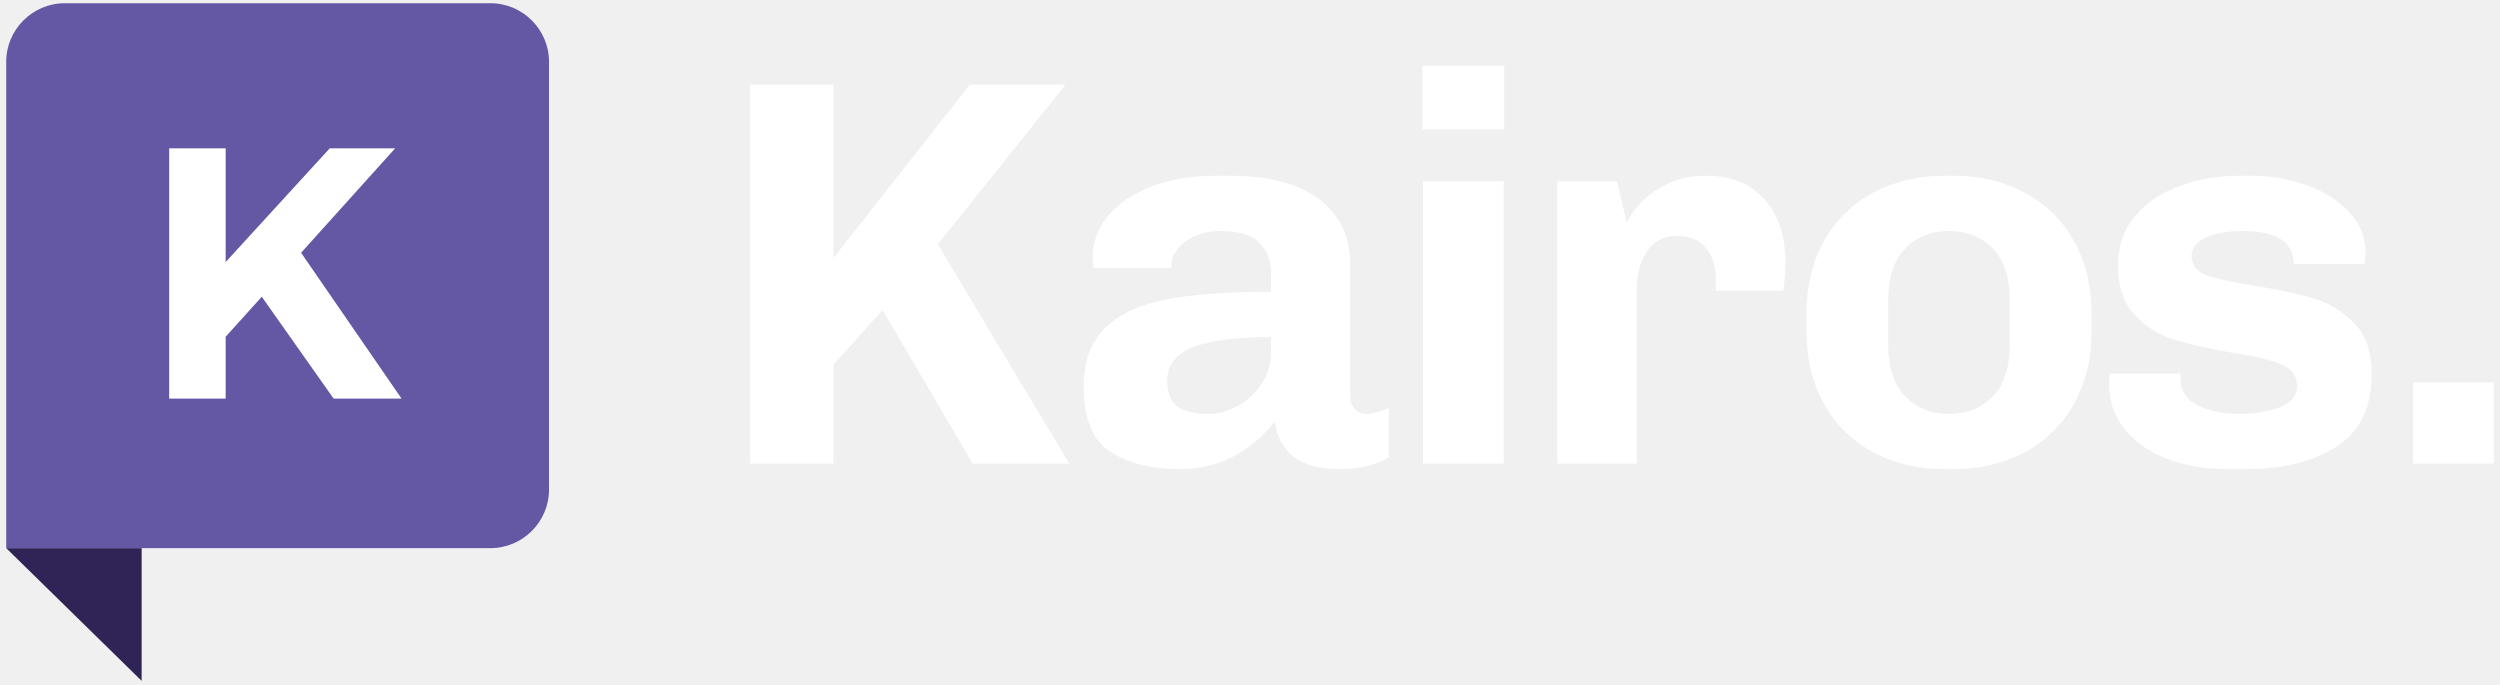
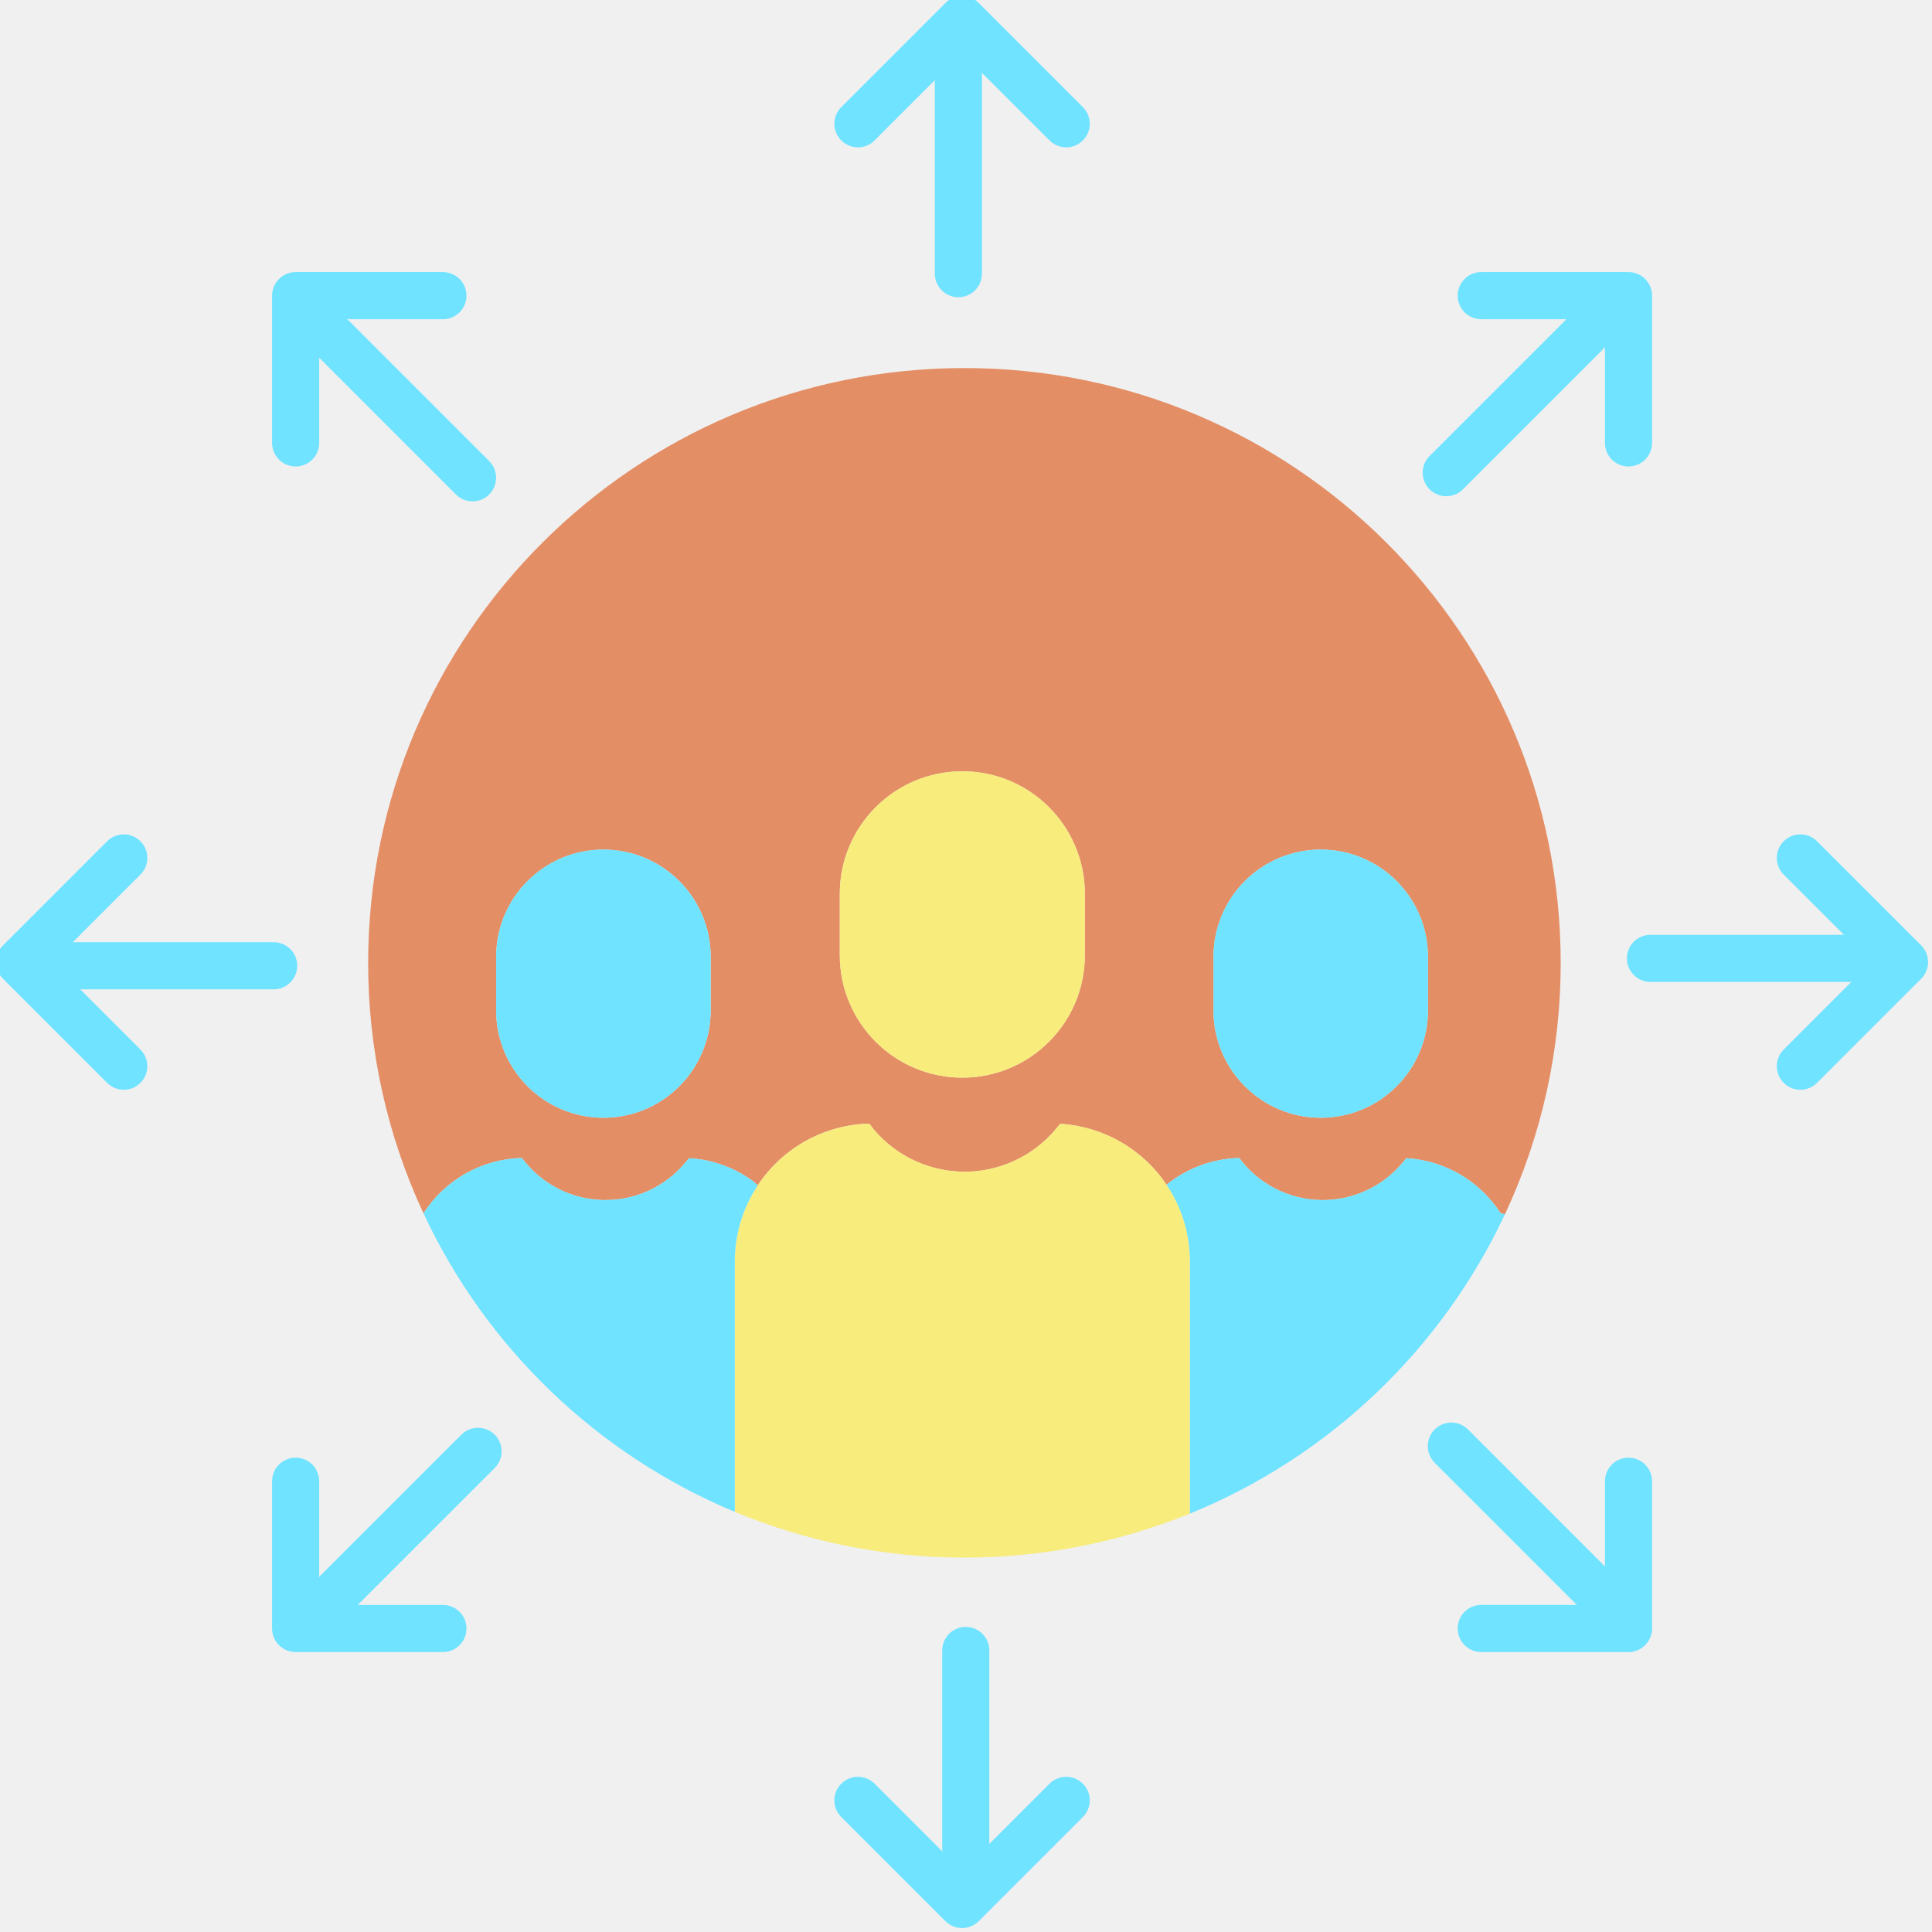
- <svg xmlns="http://www.w3.org/2000/svg" version="1.1" id="Layer_1" x="0px" y="0px" width="201px" height="55px" viewBox="0 0 201 55" enable-background="new 0 0 201 55" xml:space="preserve">
-   <g>
-     <g>
-       <polygon fill="#302356" points="11.388,54.74 0.5,44.07 11.388,44.07   " />
-       <path fill="#6457A4" d="M39.436,0.26H5.204C2.617,0.26,0.5,2.376,0.5,4.963V36.23v3.136v4.704h4.704H8.34h31.097    c2.587,0,4.704-2.117,4.704-4.704V4.963C44.14,2.376,42.023,0.26,39.436,0.26z" />
-       <path fill="#FFFFFF" d="M32.286,32.049h-5.462l-5.778-8.192l-2.903,3.22v4.973h-4.542V11.928h4.542v9.141l8.365-9.141h5.26    l-7.56,8.394L32.286,32.049z" />
-     </g>
-     <path id="logotype" fill="#FFFFFF" d="M79.758,26.925l6.219,10.351h-7.774l-7.241-12.35l-3.954,4.398v7.952H60.3V6.801h6.708V20.75   L77.981,6.801h7.685L75.404,19.639C77.921,23.845,79.372,26.274,79.758,26.925z M110.81,33.1c0.355-0.118,0.636-0.222,0.844-0.311   v3.998c-1.096,0.622-2.399,0.933-3.909,0.933c-1.629,0-2.873-0.333-3.731-1c-0.859-0.666-1.363-1.606-1.51-2.821   c-2.073,2.547-4.62,3.82-7.641,3.82c-2.251,0-4.102-0.459-5.553-1.377c-1.451-0.918-2.177-2.665-2.177-5.242   c0-2.103,0.6-3.709,1.799-4.82c1.2-1.111,2.866-1.858,4.998-2.243c2.132-0.384,4.887-0.578,8.263-0.578v-1.51   c0-1.006-0.318-1.821-0.955-2.443c-0.637-0.622-1.666-0.933-3.088-0.933c-0.829,0-1.54,0.141-2.132,0.422   c-0.593,0.282-1.044,0.63-1.355,1.044c-0.311,0.415-0.466,0.8-0.466,1.155v0.355h-6.264c-0.06-0.355-0.089-0.622-0.089-0.8   c0-1.273,0.422-2.413,1.266-3.421c0.844-1.006,2.021-1.791,3.532-2.354c1.51-0.562,3.243-0.844,5.198-0.844h0.933   c3.199,0,5.626,0.63,7.285,1.888c1.658,1.259,2.488,2.984,2.488,5.175v10.484c0,0.533,0.126,0.933,0.377,1.199   c0.251,0.267,0.555,0.4,0.911,0.4C110.128,33.278,110.454,33.218,110.81,33.1z M102.191,27.102c-2.814,0-4.909,0.274-6.286,0.822   c-1.377,0.548-2.066,1.444-2.066,2.688c0,0.977,0.274,1.666,0.822,2.066c0.548,0.4,1.384,0.6,2.51,0.6   c0.77,0,1.54-0.207,2.31-0.622c0.77-0.414,1.414-1.006,1.933-1.777c0.518-0.77,0.777-1.628,0.777-2.577V27.102z M114.363,10.399   h6.575V5.29h-6.575V10.399z M114.408,37.276h6.486V14.575h-6.486V37.276z M137.153,14.131c-1.274,0-2.377,0.252-3.31,0.755   c-0.933,0.504-1.644,1.052-2.132,1.644c-0.489,0.593-0.793,1.052-0.911,1.377l-0.8-3.332h-4.798v22.701h6.397V23.238   c0-1.214,0.273-2.228,0.822-3.043c0.548-0.814,1.34-1.222,2.377-1.222c1.095,0,1.895,0.333,2.399,1   c0.503,0.666,0.755,1.459,0.755,2.377v1.022h5.42c0.029-0.178,0.067-0.489,0.111-0.933c0.044-0.444,0.067-0.889,0.067-1.333   c0-2.103-0.555-3.791-1.666-5.064C140.773,14.768,139.196,14.131,137.153,14.131z M166.717,19.328   c0.962,1.688,1.444,3.673,1.444,5.953v1.288c0,2.281-0.482,4.265-1.444,5.953c-0.963,1.688-2.288,2.976-3.976,3.865   c-1.688,0.888-3.584,1.333-5.686,1.333h-0.711c-2.103,0-3.998-0.444-5.686-1.333s-3.014-2.177-3.976-3.865   c-0.963-1.688-1.444-3.672-1.444-5.953v-1.288c0-2.28,0.481-4.265,1.444-5.953c0.962-1.688,2.288-2.976,3.976-3.865   c1.688-0.888,3.583-1.333,5.686-1.333h0.711c2.103,0,3.998,0.444,5.686,1.333C164.429,16.352,165.754,17.64,166.717,19.328z    M161.586,24.126c0-1.806-0.452-3.183-1.355-4.131c-0.904-0.948-2.081-1.422-3.532-1.422c-1.451,0-2.629,0.474-3.532,1.422   c-0.904,0.948-1.355,2.325-1.355,4.131v3.598c0,1.807,0.451,3.184,1.355,4.131c0.903,0.948,2.08,1.422,3.532,1.422   c1.451,0,2.628-0.473,3.532-1.422c0.903-0.947,1.355-2.325,1.355-4.131V24.126z M186.085,24.015   c-1.229-0.37-2.836-0.718-4.82-1.044c-1.748-0.266-3.028-0.548-3.843-0.844c-0.815-0.296-1.222-0.814-1.222-1.555   c0-0.622,0.378-1.111,1.133-1.466c0.755-0.355,1.755-0.533,2.999-0.533c2.724,0,4.087,0.888,4.087,2.665h5.686   c0-0.029,0.015-0.14,0.044-0.333c0.029-0.192,0.044-0.407,0.044-0.644c0-1.184-0.429-2.243-1.288-3.176   c-0.859-0.933-1.992-1.658-3.398-2.177c-1.407-0.518-2.895-0.777-4.465-0.777h-0.889c-1.777,0-3.414,0.274-4.909,0.822   c-1.496,0.548-2.695,1.362-3.598,2.443c-0.904,1.082-1.355,2.392-1.355,3.932c0,1.688,0.436,3.006,1.31,3.954   c0.873,0.948,1.917,1.614,3.132,1.999c1.214,0.385,2.769,0.741,4.664,1.066c1.806,0.267,3.139,0.578,3.998,0.933   c0.859,0.355,1.288,0.948,1.288,1.777c0,0.77-0.466,1.333-1.399,1.688c-0.933,0.355-1.992,0.533-3.176,0.533   c-1.362,0-2.503-0.229-3.421-0.689c-0.918-0.459-1.377-1.206-1.377-2.243v-0.311h-5.686l-0.044,0.888   c0,1.333,0.407,2.518,1.222,3.554c0.814,1.037,1.947,1.837,3.398,2.399c1.451,0.562,3.094,0.844,4.931,0.844h1.466   c2.932,0,5.346-0.6,7.241-1.799c1.895-1.199,2.843-3.146,2.843-5.842c0-1.747-0.459-3.102-1.377-4.065   C188.388,25.052,187.314,24.386,186.085,24.015z M194.014,30.745v6.53h6.486v-6.53H194.014z" />
+ <svg xmlns="http://www.w3.org/2000/svg" height="491.999pt" viewBox="1 1 491.999 491.999" width="491.999pt">
+   <path d="m398.441 246.191c.031 22.117-4.812 43.973-14.184 64.008l-1.098-.211c-5.293-8.23-14.191-13.449-23.961-14.047-.316.301-.609.629-.871.977-5.172 6.312-12.969 9.887-21.125 9.684-8.156-.199-15.766-4.152-20.625-10.711-6.754.164-13.27 2.562-18.52 6.82-6.09-9.109-16.082-14.848-27.02-15.52-.363.34-.695.715-.988 1.117-5.91 7.215-14.816 11.301-24.137 11.07-9.32-.227-18.016-4.742-23.562-12.238-11.469.277-22.074 6.156-28.391 15.73l-1.23-1.102c-4.73-3.457-10.352-5.484-16.199-5.828-.32.301-.609.629-.871.977-5.176 6.312-12.969 9.887-21.129 9.684-8.156-.199-15.766-4.152-20.621-10.711-10.172.254-19.559 5.531-25.059 14.09h-.012c-9.301-19.98-14.105-41.754-14.082-63.789 0-83.652 67.98-151.461 151.844-151.461 83.859 0 151.84 67.809 151.84 151.461zm-33.793 12.137v-13.66c0-15.082-12.227-27.312-27.312-27.312-15.086 0-27.316 12.23-27.316 27.312v13.66c0 15.086 12.23 27.316 27.316 27.316 15.086 0 27.312-12.23 27.312-27.316zm-87.379-14.098v-15.609c0-17.234-13.973-31.207-31.203-31.207-17.234 0-31.207 13.973-31.207 31.207v15.609c0 17.234 13.973 31.203 31.207 31.203 17.23 0 31.203-13.969 31.203-31.203zm-95.289 14.098v-13.66c0-15.082-12.23-27.312-27.316-27.312-15.086 0-27.312 12.23-27.312 27.312v13.66c0 15.086 12.227 27.316 27.312 27.316 15.086 0 27.316-12.23 27.316-27.316zm0 0" fill="#e48e66" />
+   <path d="m383.16 309.988 1.098.211c-16.23 34.594-44.883 61.816-80.258 76.262l-.012-.781v-63.441c.016-6.953-2.051-13.754-5.93-19.527 5.25-4.258 11.766-6.656 18.52-6.82 4.859 6.559 12.469 10.512 20.625 10.711 8.156.203 15.953-3.371 21.125-9.684.262-.348.555-.676.871-.977 9.77.598 18.668 5.816 23.961 14.047zm0 0" fill="#6fe3ff" />
+   <path d="m364.648 244.668v13.66c0 15.086-12.227 27.316-27.312 27.316-15.086 0-27.316-12.23-27.316-27.316v-13.66c0-15.082 12.23-27.312 27.316-27.312 15.086 0 27.312 12.23 27.312 27.312zm0 0" fill="#6fe3ff" />
+   <path d="m298.059 302.711c3.879 5.773 5.945 12.574 5.93 19.527v63.441l.012.781c-37.223 15.102-78.898 14.922-115.992-.5l.121-.281v-63.441c.004-19.043 15.184-34.609 34.223-35.098 5.547 7.496 14.242 12.012 23.562 12.238 9.32.23 18.227-3.855 24.137-11.07.293-.402.625-.777.988-1.117 10.938.672 20.93 6.41 27.02 15.52zm0 0" fill="#f8ec7d" />
+   <path d="m277.27 228.621v15.609c0 17.234-13.973 31.203-31.203 31.203-17.234 0-31.207-13.969-31.207-31.203v-15.609c0-17.234 13.973-31.207 31.207-31.207 17.23 0 31.203 13.973 31.203 31.207zm0 0" fill="#f8ec7d" />
+   <g fill="#6fe3ff">
+     <path d="m192.73 301.77 1.23 1.102c-3.816 5.738-5.844 12.477-5.832 19.367v63.441l-.121.281c-34.918-14.602-63.145-41.691-79.168-75.98h.012c5.5-8.559 14.887-13.836 25.059-14.09 4.855 6.559 12.465 10.512 20.621 10.711 8.16.203 15.953-3.371 21.129-9.684.262-.348.551-.676.871-.977 5.848.344 11.469 2.371 16.199 5.828zm0 0" />
+     <path d="m181.98 244.668v13.66c0 15.086-12.23 27.316-27.316 27.316-15.086 0-27.312-12.23-27.312-27.316v-13.66c0-15.082 12.227-27.312 27.312-27.312 15.086 0 27.316 12.23 27.316 27.312zm0 0" />
+     <path d="m250.242 1.758c-2.344-2.344-6.141-2.344-8.484 0l-26.52 26.52c-2.344 2.34-2.344 6.141 0 8.484 2.34 2.344 6.141 2.344 8.484 0l15.336-15.336v49.266c0 3.312 2.688 6 6 6 3.316 0 6-2.688 6-6v-50.633c0-.184-.012-.363-.027-.539l17.246 17.242c2.344 2.344 6.141 2.344 8.484 0s2.344-6.145 0-8.484zm0 0" />
+     <path d="m268.277 455.238-15.336 15.336v-49.266c0-3.312-2.688-6-6-6-3.316 0-6 2.688-6 6v50.633c0 .18.008.359.023.539l-17.242-17.242c-2.344-2.344-6.145-2.344-8.484 0-2.344 2.344-2.344 6.141 0 8.484l26.52 26.52c2.344 2.344 6.141 2.344 8.484 0l26.52-26.52c2.344-2.344 2.344-6.141 0-8.484s-6.141-2.344-8.484 0zm0 0" />
+     <path d="m21.426 252.941h49.266c3.312 0 6-2.688 6-6 0-3.316-2.688-6-6-6h-50.633c-.184 0-.363.012-.539.027l17.242-17.246c2.344-2.344 2.344-6.141 0-8.484s-6.141-2.344-8.484 0l-26.52 26.52c-2.344 2.344-2.344 6.141 0 8.484l26.52 26.52c2.344 2.344 6.141 2.344 8.484 0s2.344-6.145 0-8.484zm0 0" />
+     <path d="m463.723 215.238c-2.344-2.344-6.145-2.344-8.488 0-2.34 2.344-2.34 6.141.004 8.484l15.336 15.336h-49.266c-3.312 0-6 2.688-6 6 0 3.316 2.688 6 6 6h50.633c.18 0 .359-.012.539-.027l-17.242 17.246c-2.344 2.34-2.344 6.141-.004 8.484 2.344 2.344 6.145 2.344 8.488 0l26.52-26.52c2.344-2.344 2.344-6.141 0-8.484zm0 0" />
+     <path d="m76.289 119.789c3.312 0 6-2.688 6-6v-21.688l34.836 34.844c2.352 2.312 6.121 2.297 8.453-.031 2.328-2.332 2.344-6.102.035-8.453l-35.789-35.801c-.141-.137-.301-.242-.453-.367h24.418c3.312 0 6-2.684 6-6 0-3.312-2.688-6-6-6h-37.5c-3.312 0-6 2.688-6 6v37.5c.004 3.312 2.688 5.996 6 5.996zm0 0" />
+     <path d="m415.711 372.211c-3.316 0-6 2.684-6 6v21.688l-34.84-34.844c-1.508-1.539-3.73-2.145-5.812-1.594-2.082.551-3.711 2.18-4.262 4.262-.555 2.082.055 4.305 1.59 5.816l35.789 35.797c.141.141.301.246.453.371h-24.418c-3.316 0-6 2.684-6 6 0 3.312 2.684 6 6 6h37.5c3.312 0 6-2.688 6-6v-37.5c-.004-3.312-2.688-5.996-6-5.996zm0 0" />
+     <path d="m369.301 127.371c1.59 0 3.117-.633 4.242-1.758l35.797-35.789c.133-.145.254-.297.371-.453v24.418c0 3.312 2.684 6 6 6 3.312 0 6-2.688 6-6v-37.5c0-3.312-2.688-6-6-6h-37.5c-3.316 0-6 2.688-6 6s2.684 6 6 6h21.695l-34.848 34.836c-1.719 1.719-2.23 4.297-1.301 6.539.926 2.242 3.113 3.707 5.543 3.707zm0 0" />
+     <path d="m118.457 366.387-35.801 35.789c-.129.145-.25.293-.367.449v-24.414c0-3.316-2.688-6-6-6s-6 2.684-6 6v37.5c0 3.312 2.688 6 6 6h37.5c3.312 0 6-2.688 6-6 0-3.316-2.688-6-6-6h-21.688l34.844-34.84c1.539-1.508 2.145-3.73 1.594-5.812-.551-2.082-2.18-3.711-4.262-4.262-2.082-.555-4.305.055-5.816 1.59zm0 0" />
  </g>
</svg>
